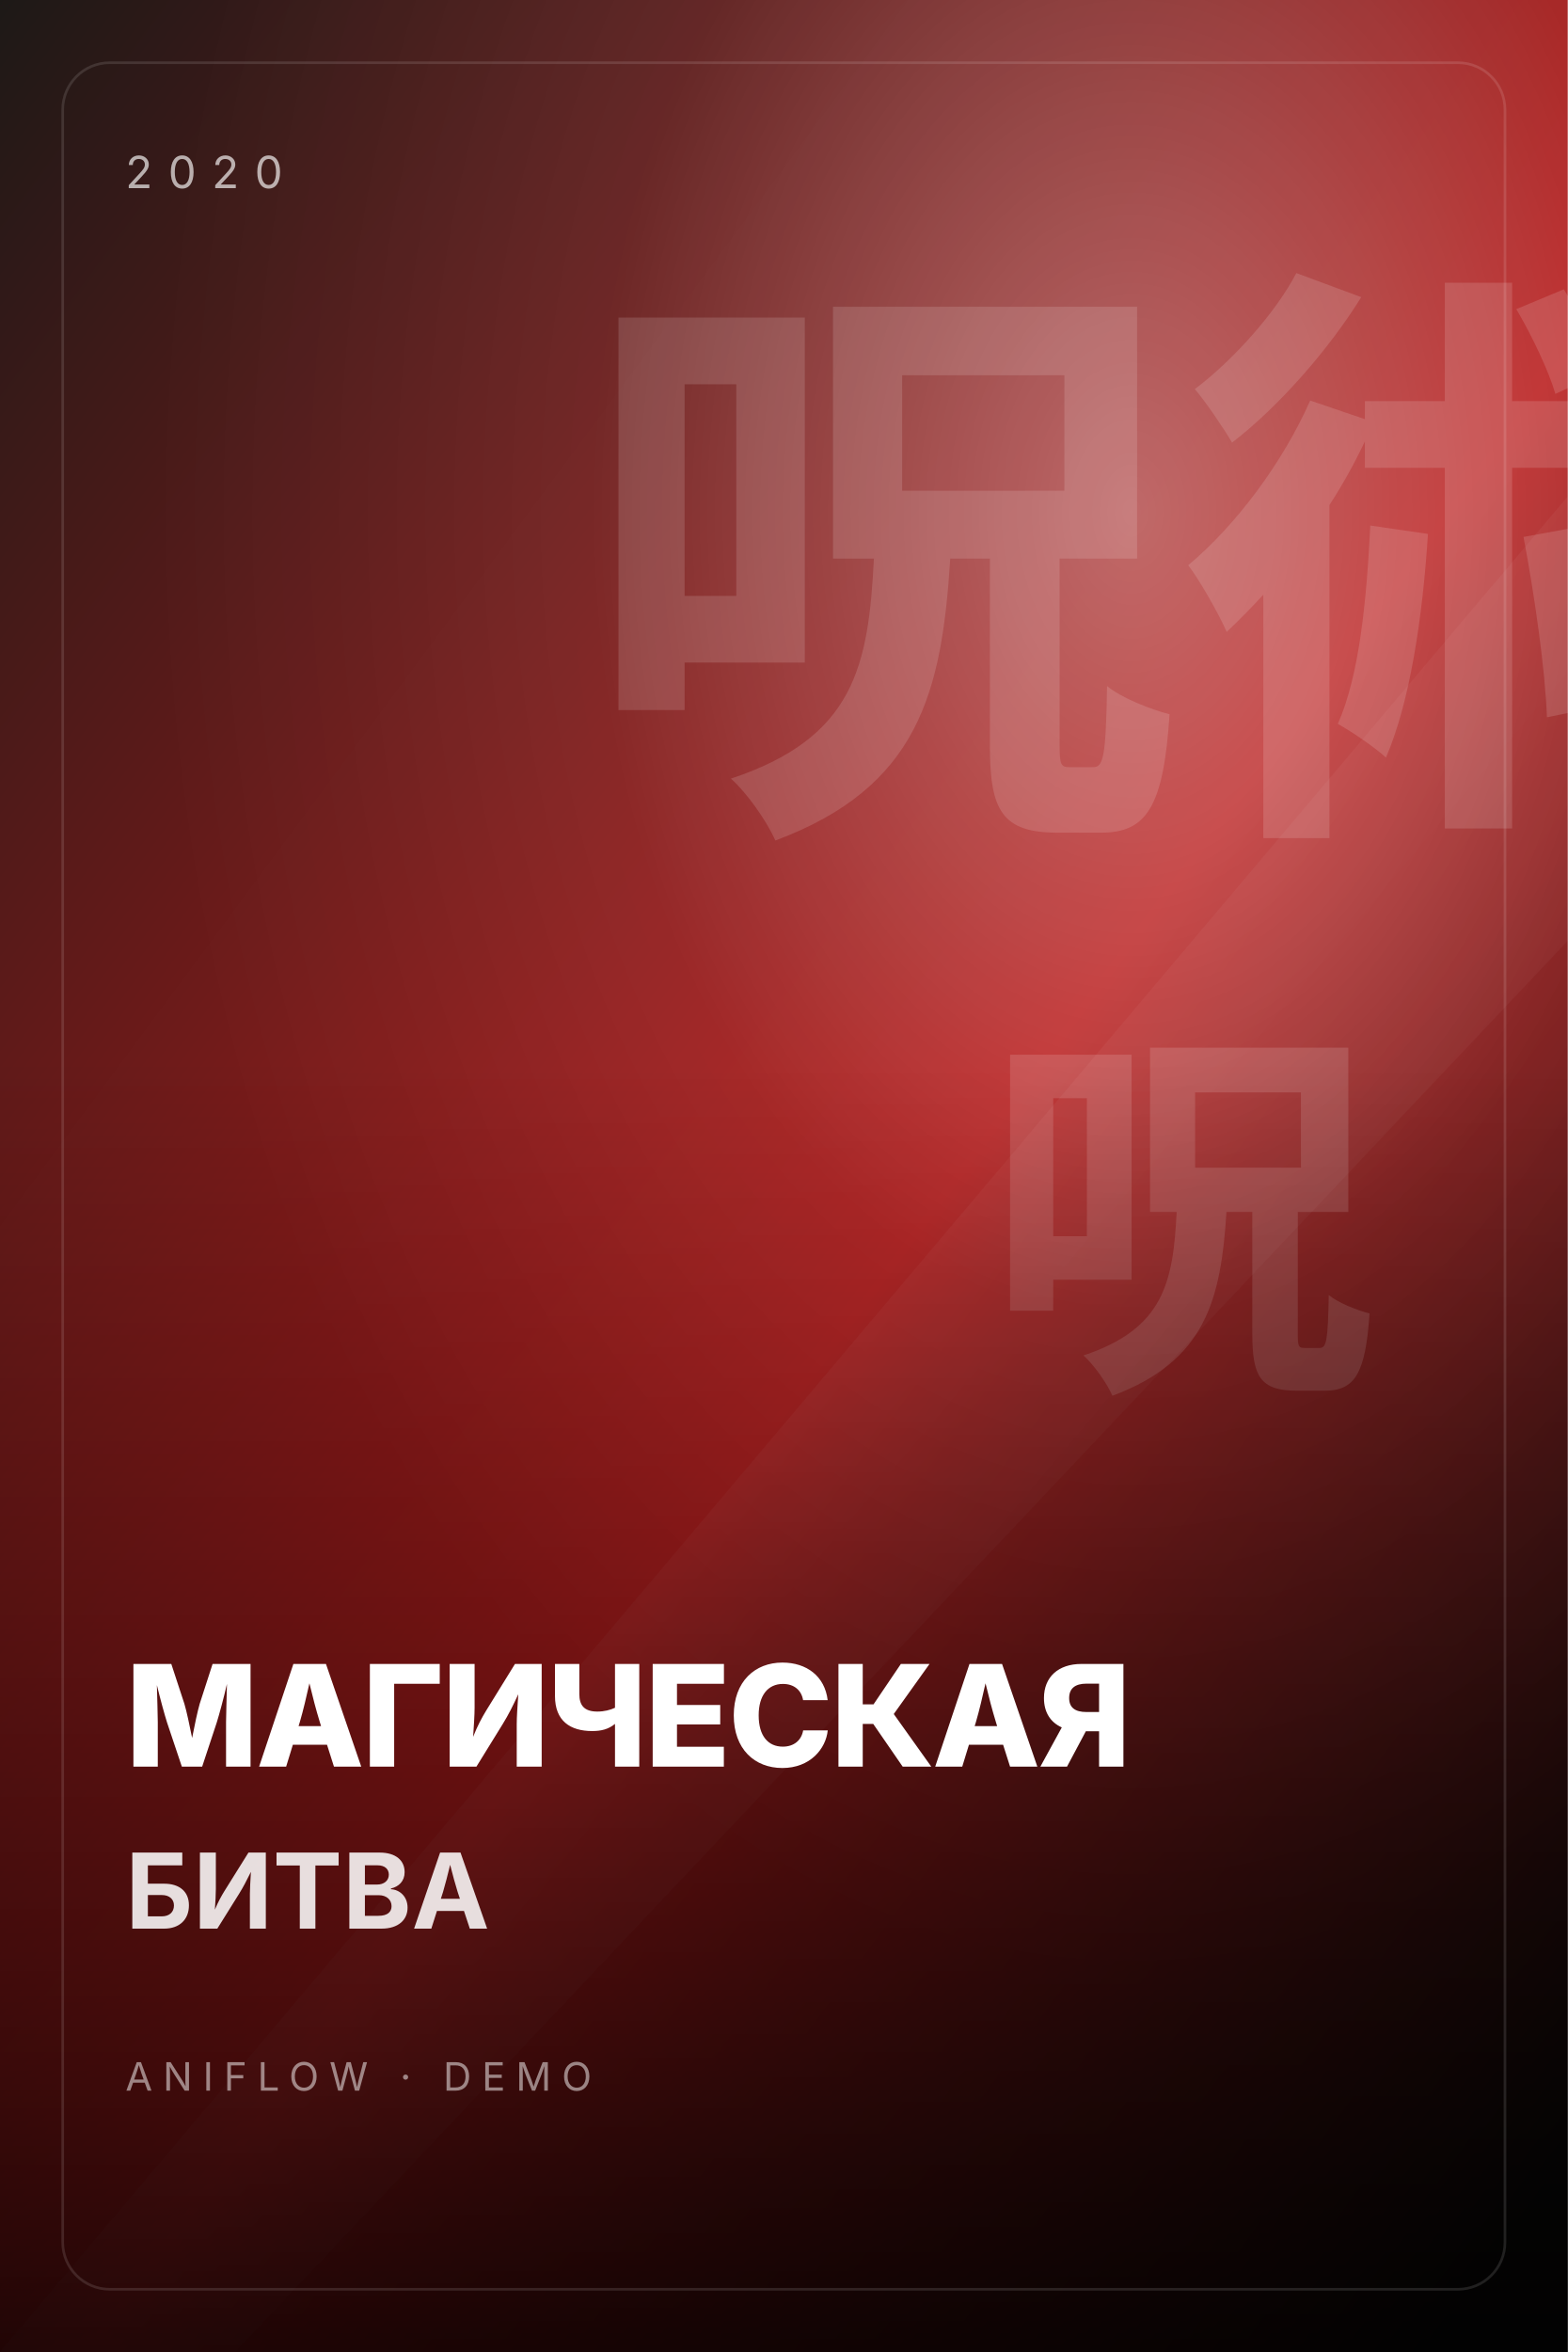
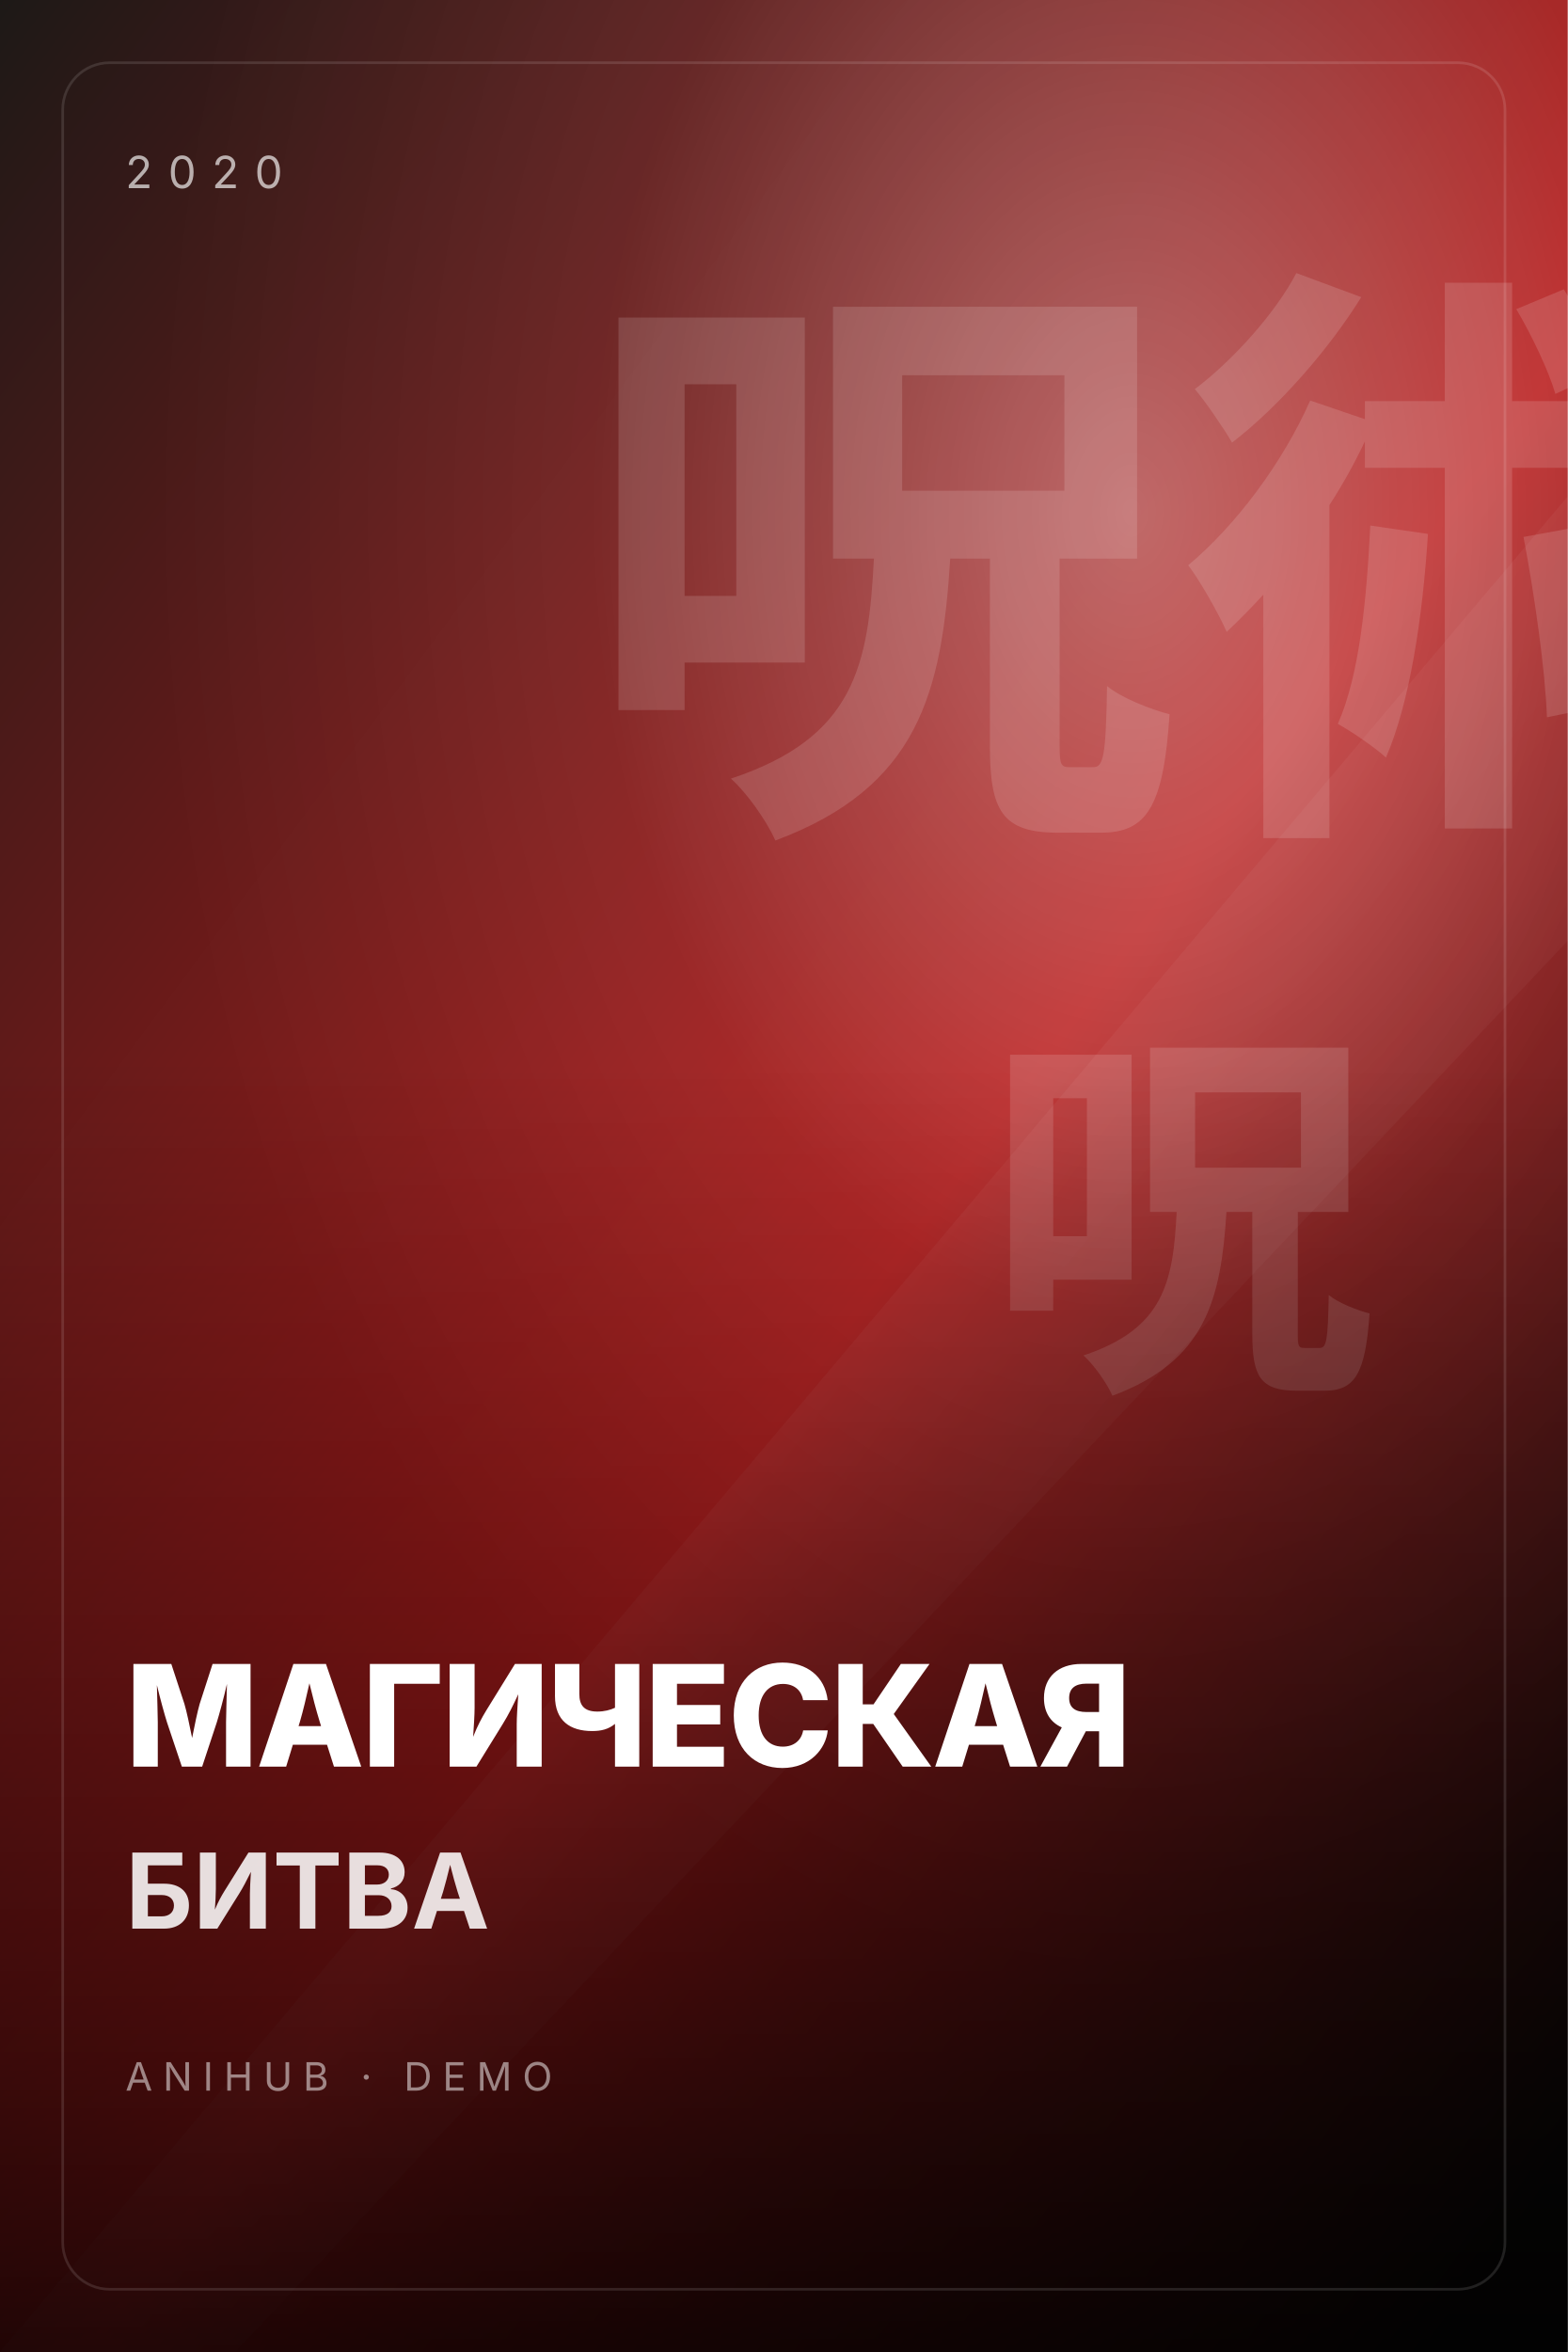
<svg xmlns="http://www.w3.org/2000/svg" width="600" height="900" viewBox="0 0 600 900" role="img" aria-label="МАГИЧЕСКАЯ БИТВА">
  <defs>
    <linearGradient id="bg" x1="0" y1="0" x2="0.9" y2="1">
      <stop offset="0" stop-color="#1c1917" />
      <stop offset="0.58" stop-color="#b91c1c" />
      <stop offset="1" stop-color="#0c0a09" />
    </linearGradient>
    <radialGradient id="orb" cx="0.72" cy="0.22" r="0.62">
      <stop offset="0" stop-color="#ffffff" stop-opacity="0.34" />
      <stop offset="0.55" stop-color="#ffffff" stop-opacity="0.06" />
      <stop offset="1" stop-color="#ffffff" stop-opacity="0" />
    </radialGradient>
    <linearGradient id="fade" x1="0" y1="0" x2="0" y2="1">
      <stop offset="0.45" stop-color="#000000" stop-opacity="0" />
      <stop offset="1" stop-color="#000000" stop-opacity="0.82" />
    </linearGradient>
    <linearGradient id="beam" x1="0" y1="0" x2="1" y2="1">
      <stop offset="0" stop-color="#ffffff" stop-opacity="0.16" />
      <stop offset="1" stop-color="#ffffff" stop-opacity="0" />
    </linearGradient>
  </defs>
  <rect width="600" height="900" fill="url(#bg)" />
  <rect width="600" height="900" fill="url(#orb)" />
  <polygon points="0,900 600,190 600,360 90,900" fill="url(#beam)" opacity="0.5" />
  <g font-family="'Yu Gothic', 'Hiragino Kaku Gothic ProN', 'Noto Sans JP', sans-serif" font-weight="700" fill="#ffffff" opacity="0.14" text-anchor="middle">
    <text x="452" y="300" font-size="230">呪術</text>
    <text x="452" y="520" font-size="150">呪</text>
  </g>
  <rect width="600" height="900" fill="url(#fade)" />
  <g font-family="'Segoe UI', 'Inter', Arial, sans-serif" fill="#ffffff">
    <text x="48" y="72" font-size="17" letter-spacing="6" opacity="0.65">2020</text>
    <text x="48" y="676" font-size="54" font-weight="800" letter-spacing="-1">МАГИЧЕСКАЯ</text>
    <text x="48" y="738" font-size="40" font-weight="700" opacity="0.86">БИТВА</text>
-     <text x="48" y="800" font-size="15" letter-spacing="4" opacity="0.5">ANIFLOW · DEMO</text>
+     <text x="48" y="800" font-size="15" letter-spacing="4" opacity="0.5">ANIHUB · DEMO</text>
  </g>
  <rect x="24" y="24" width="552" height="852" fill="none" stroke="#ffffff" stroke-opacity="0.12" rx="18" />
</svg>
